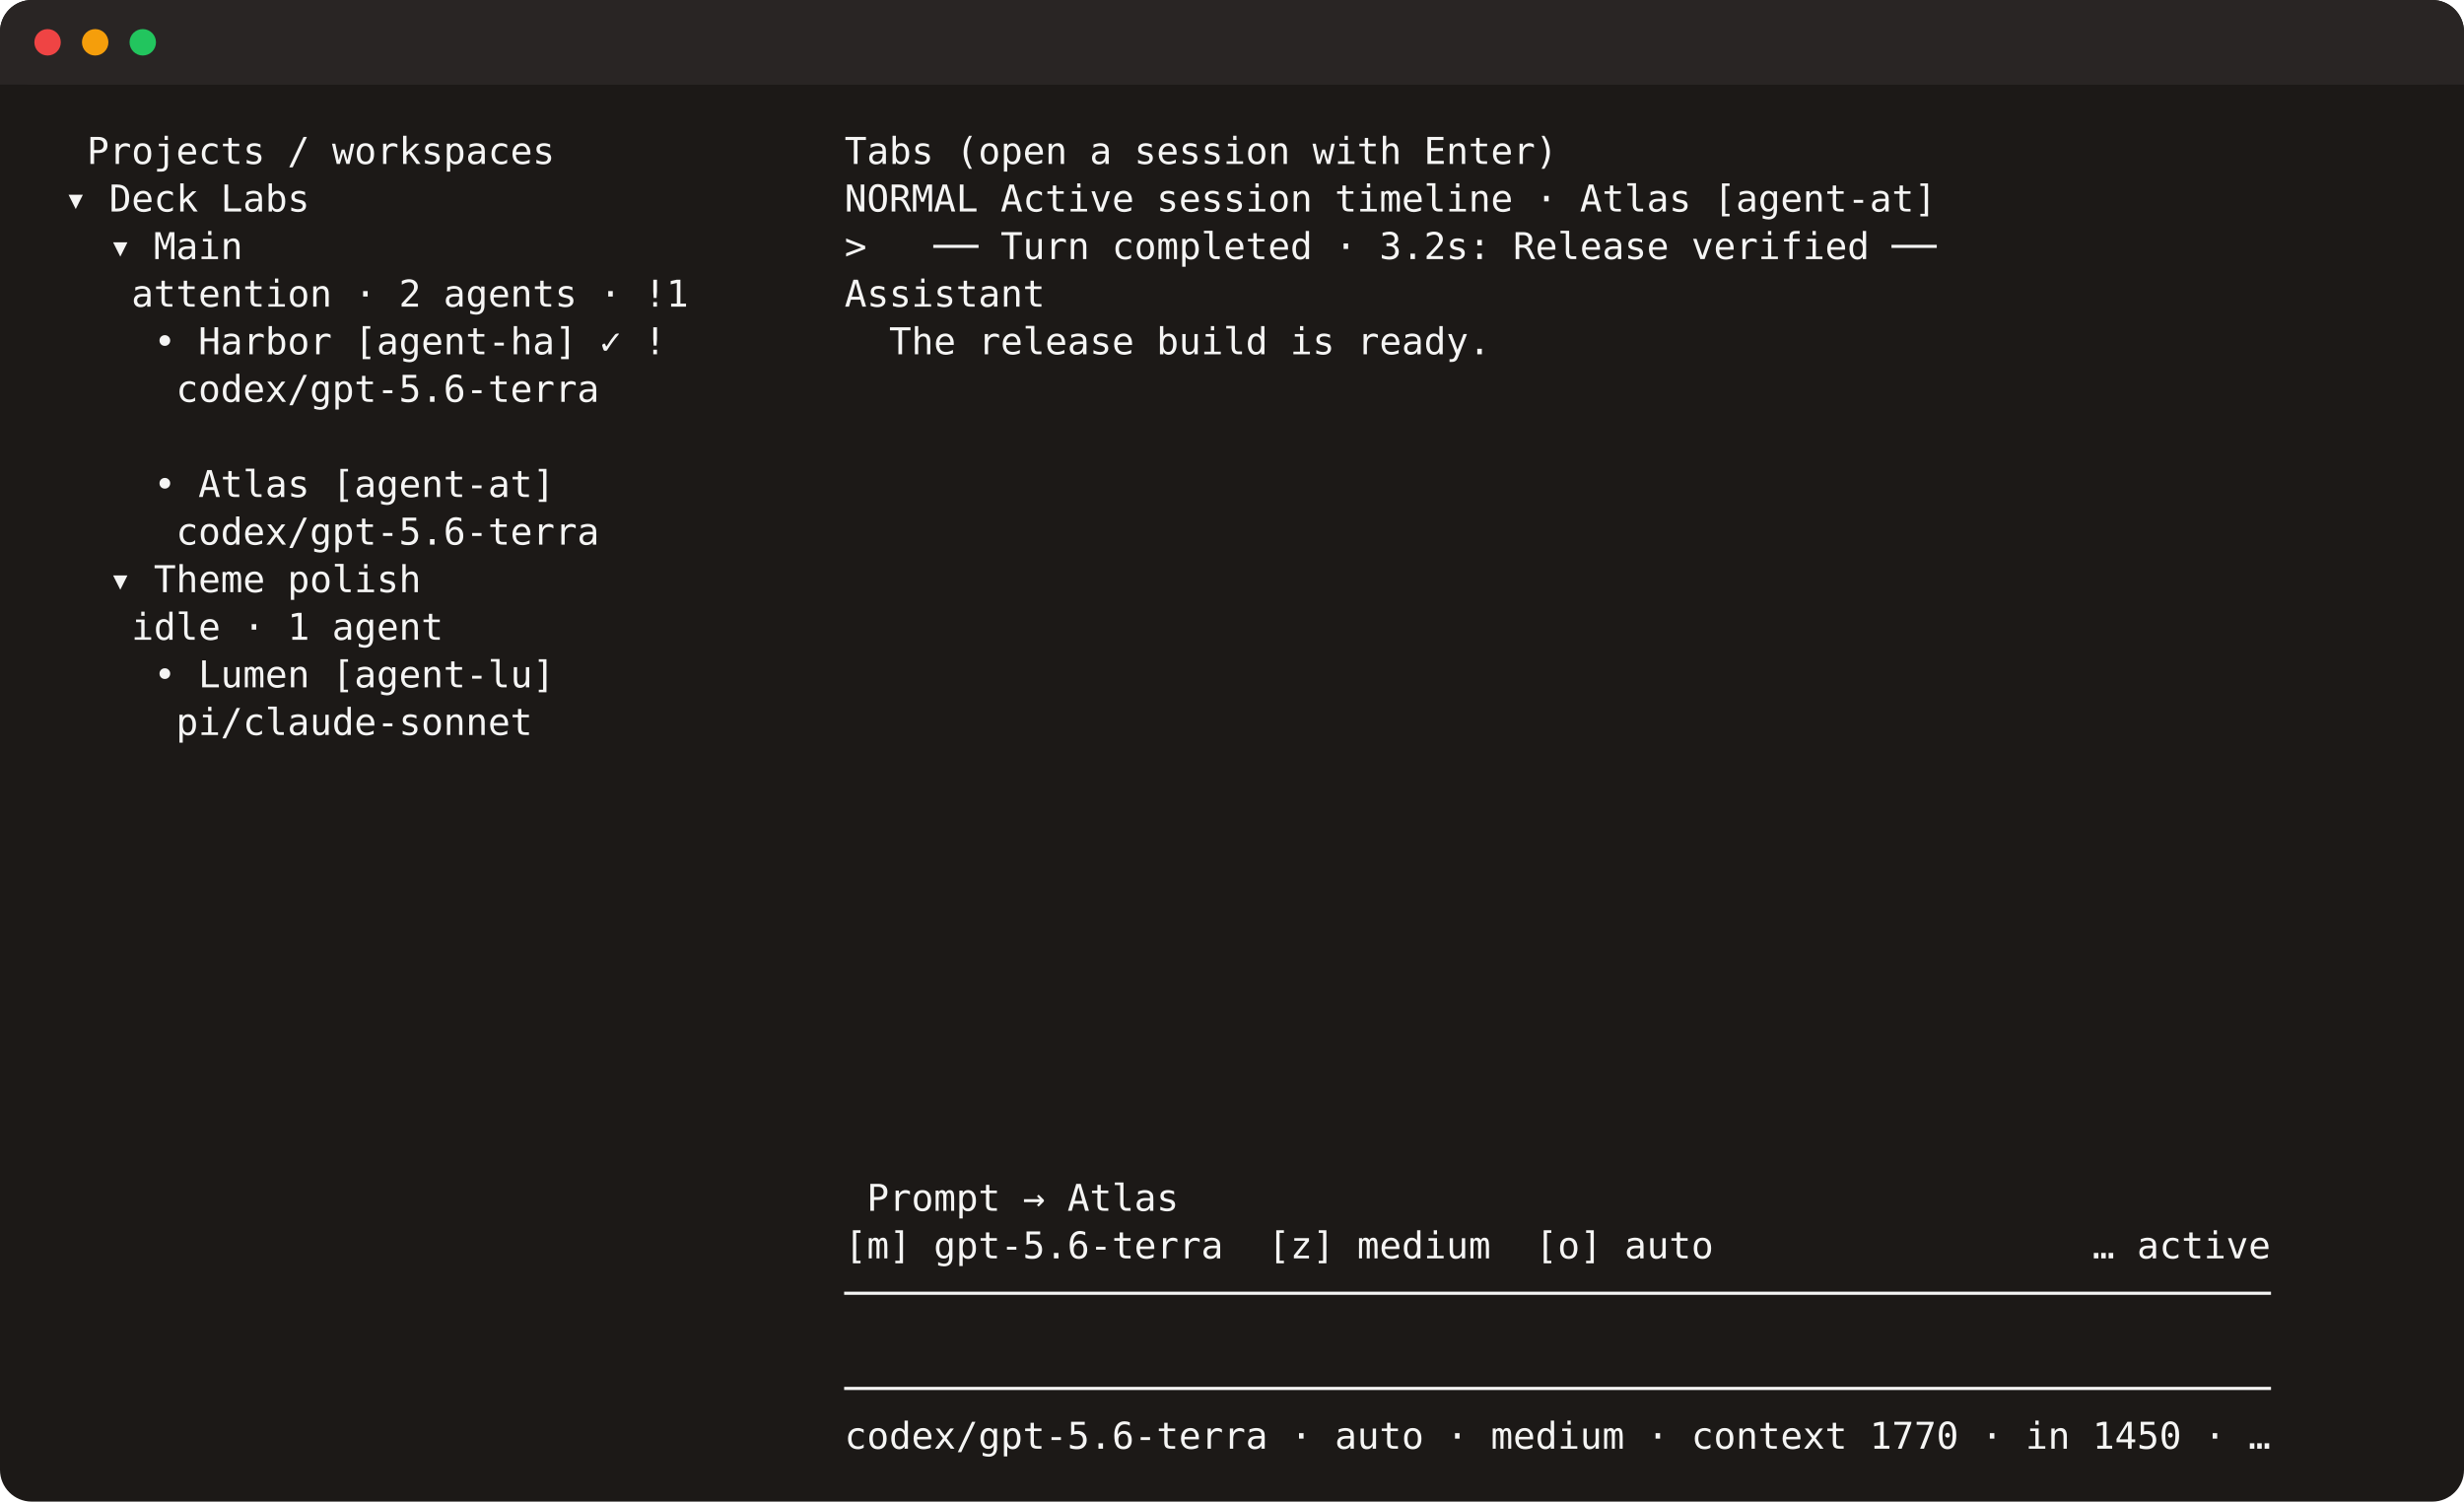
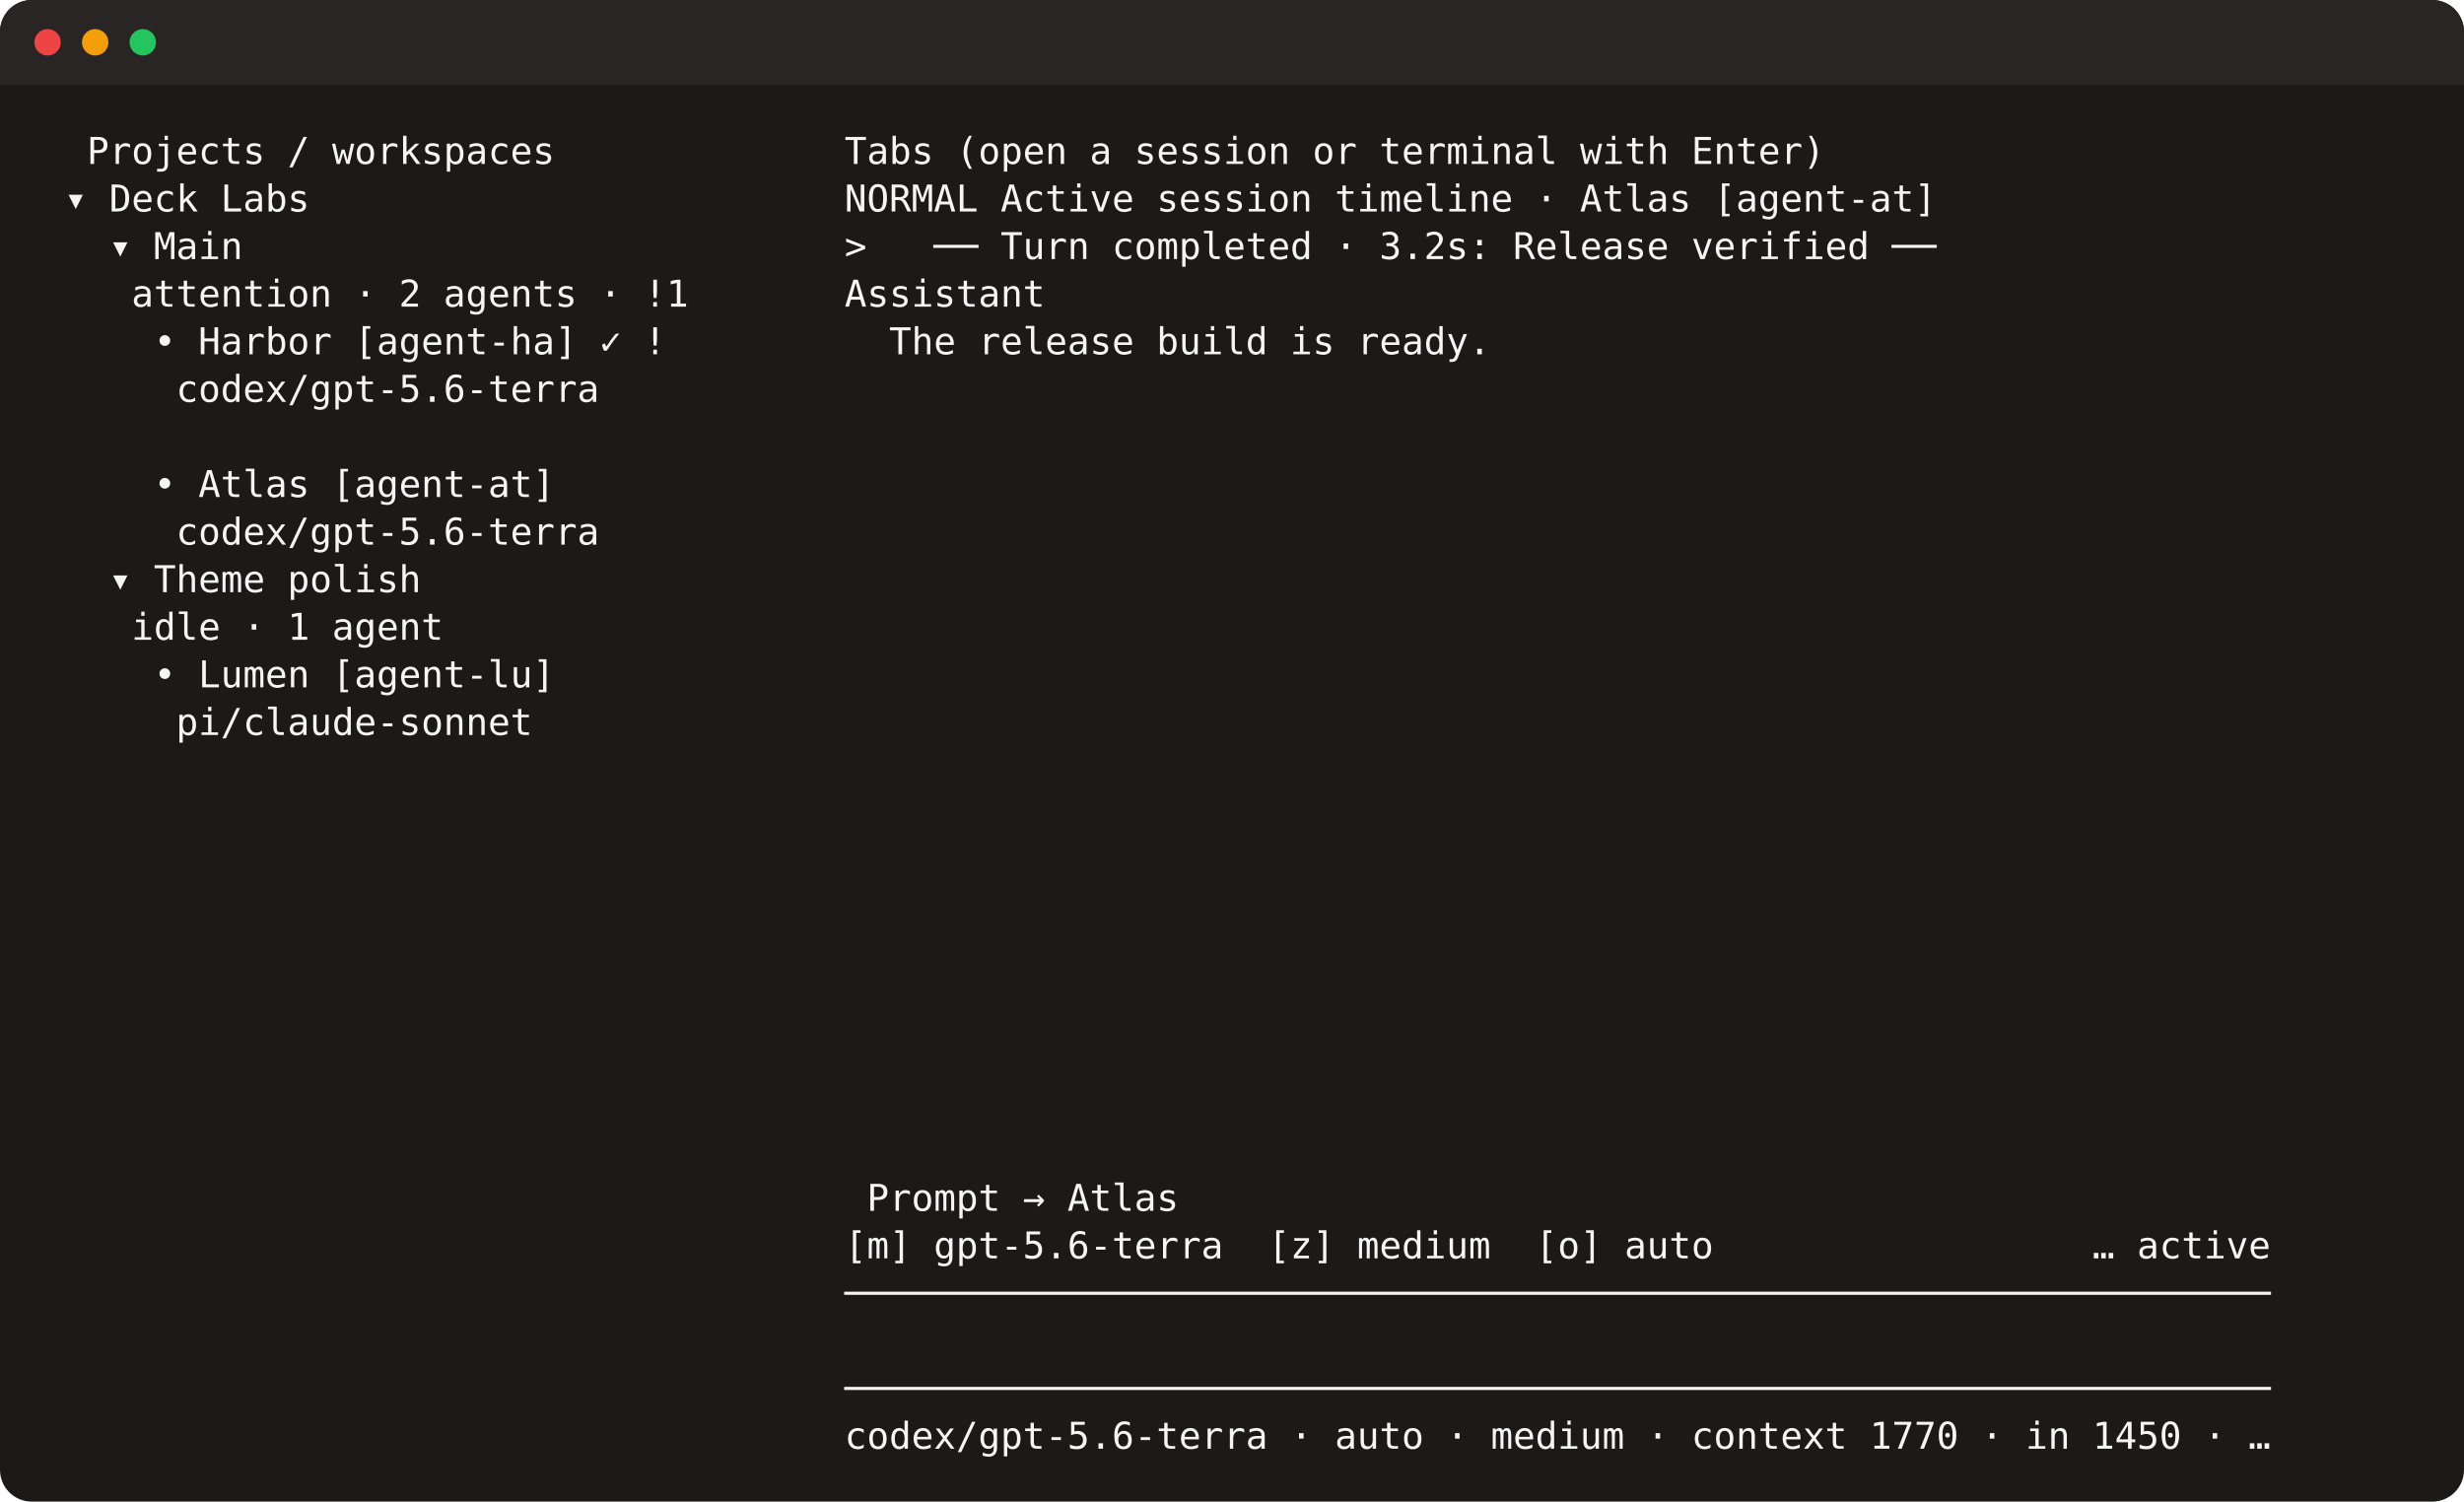
<svg xmlns="http://www.w3.org/2000/svg" width="932" height="568" viewBox="0 0 932 568">
  <rect width="932" height="568" rx="12" fill="#1c1917" />
  <rect width="932" height="32" rx="12" fill="#292524" />
  <rect y="20" width="932" height="12" fill="#292524" />
  <circle cx="18" cy="16" r="5" fill="#ef4444" />
  <circle cx="36" cy="16" r="5" fill="#f59e0b" />
  <circle cx="54" cy="16" r="5" fill="#22c55e" />
  <g fill="#f5f5f4" font-family="SFMono-Regular, Menlo, Consolas, monospace" font-size="14" xml:space="preserve">
-     <text x="16" y="62">  Projects / workspaces             Tabs (open a session with Enter)                                </text>
+     <text x="16" y="62">  Projects / workspaces             Tabs (open a session or terminal with Enter)                    </text>
    <text x="16" y="80"> ▾ Deck Labs                        NORMAL Active session timeline · Atlas [agent-at]               </text>
    <text x="16" y="98">   ▾ Main                           &gt;   ── Turn completed · 3.2s: Release verified ──               </text>
    <text x="16" y="116">    attention · 2 agents · !1       Assistant                                                       </text>
    <text x="16" y="134">     • Harbor [agent-ha] ✓ !          The release build is ready.                                   </text>
    <text x="16" y="152">      codex/gpt-5.6-terra                                                                           </text>
    <text x="16" y="170">                                                                                                    </text>
    <text x="16" y="188">     • Atlas [agent-at]                                                                             </text>
    <text x="16" y="206">      codex/gpt-5.6-terra                                                                           </text>
    <text x="16" y="224">   ▾ Theme polish                                                                                   </text>
    <text x="16" y="242">    idle · 1 agent                                                                                  </text>
    <text x="16" y="260">     • Lumen [agent-lu]                                                                             </text>
    <text x="16" y="278">      pi/claude-sonnet                                                                              </text>
    <text x="16" y="296" />
    <text x="16" y="314" />
    <text x="16" y="332" />
    <text x="16" y="350" />
    <text x="16" y="368" />
    <text x="16" y="386" />
    <text x="16" y="404" />
    <text x="16" y="422" />
    <text x="16" y="440" />
    <text x="16" y="458">                                     Prompt → Atlas                                                 </text>
    <text x="16" y="476">                                    [m] gpt-5.6-terra  [z] medium  [o] auto                 … active</text>
    <text x="16" y="494">                                    ────────────────────────────────────────────────────────────────</text>
    <text x="16" y="512">                                                                                                    </text>
    <text x="16" y="530">                                    ────────────────────────────────────────────────────────────────</text>
    <text x="16" y="548">                                    codex/gpt-5.6-terra · auto · medium · context 1770 · in 1450 · …</text>
  </g>
</svg>
